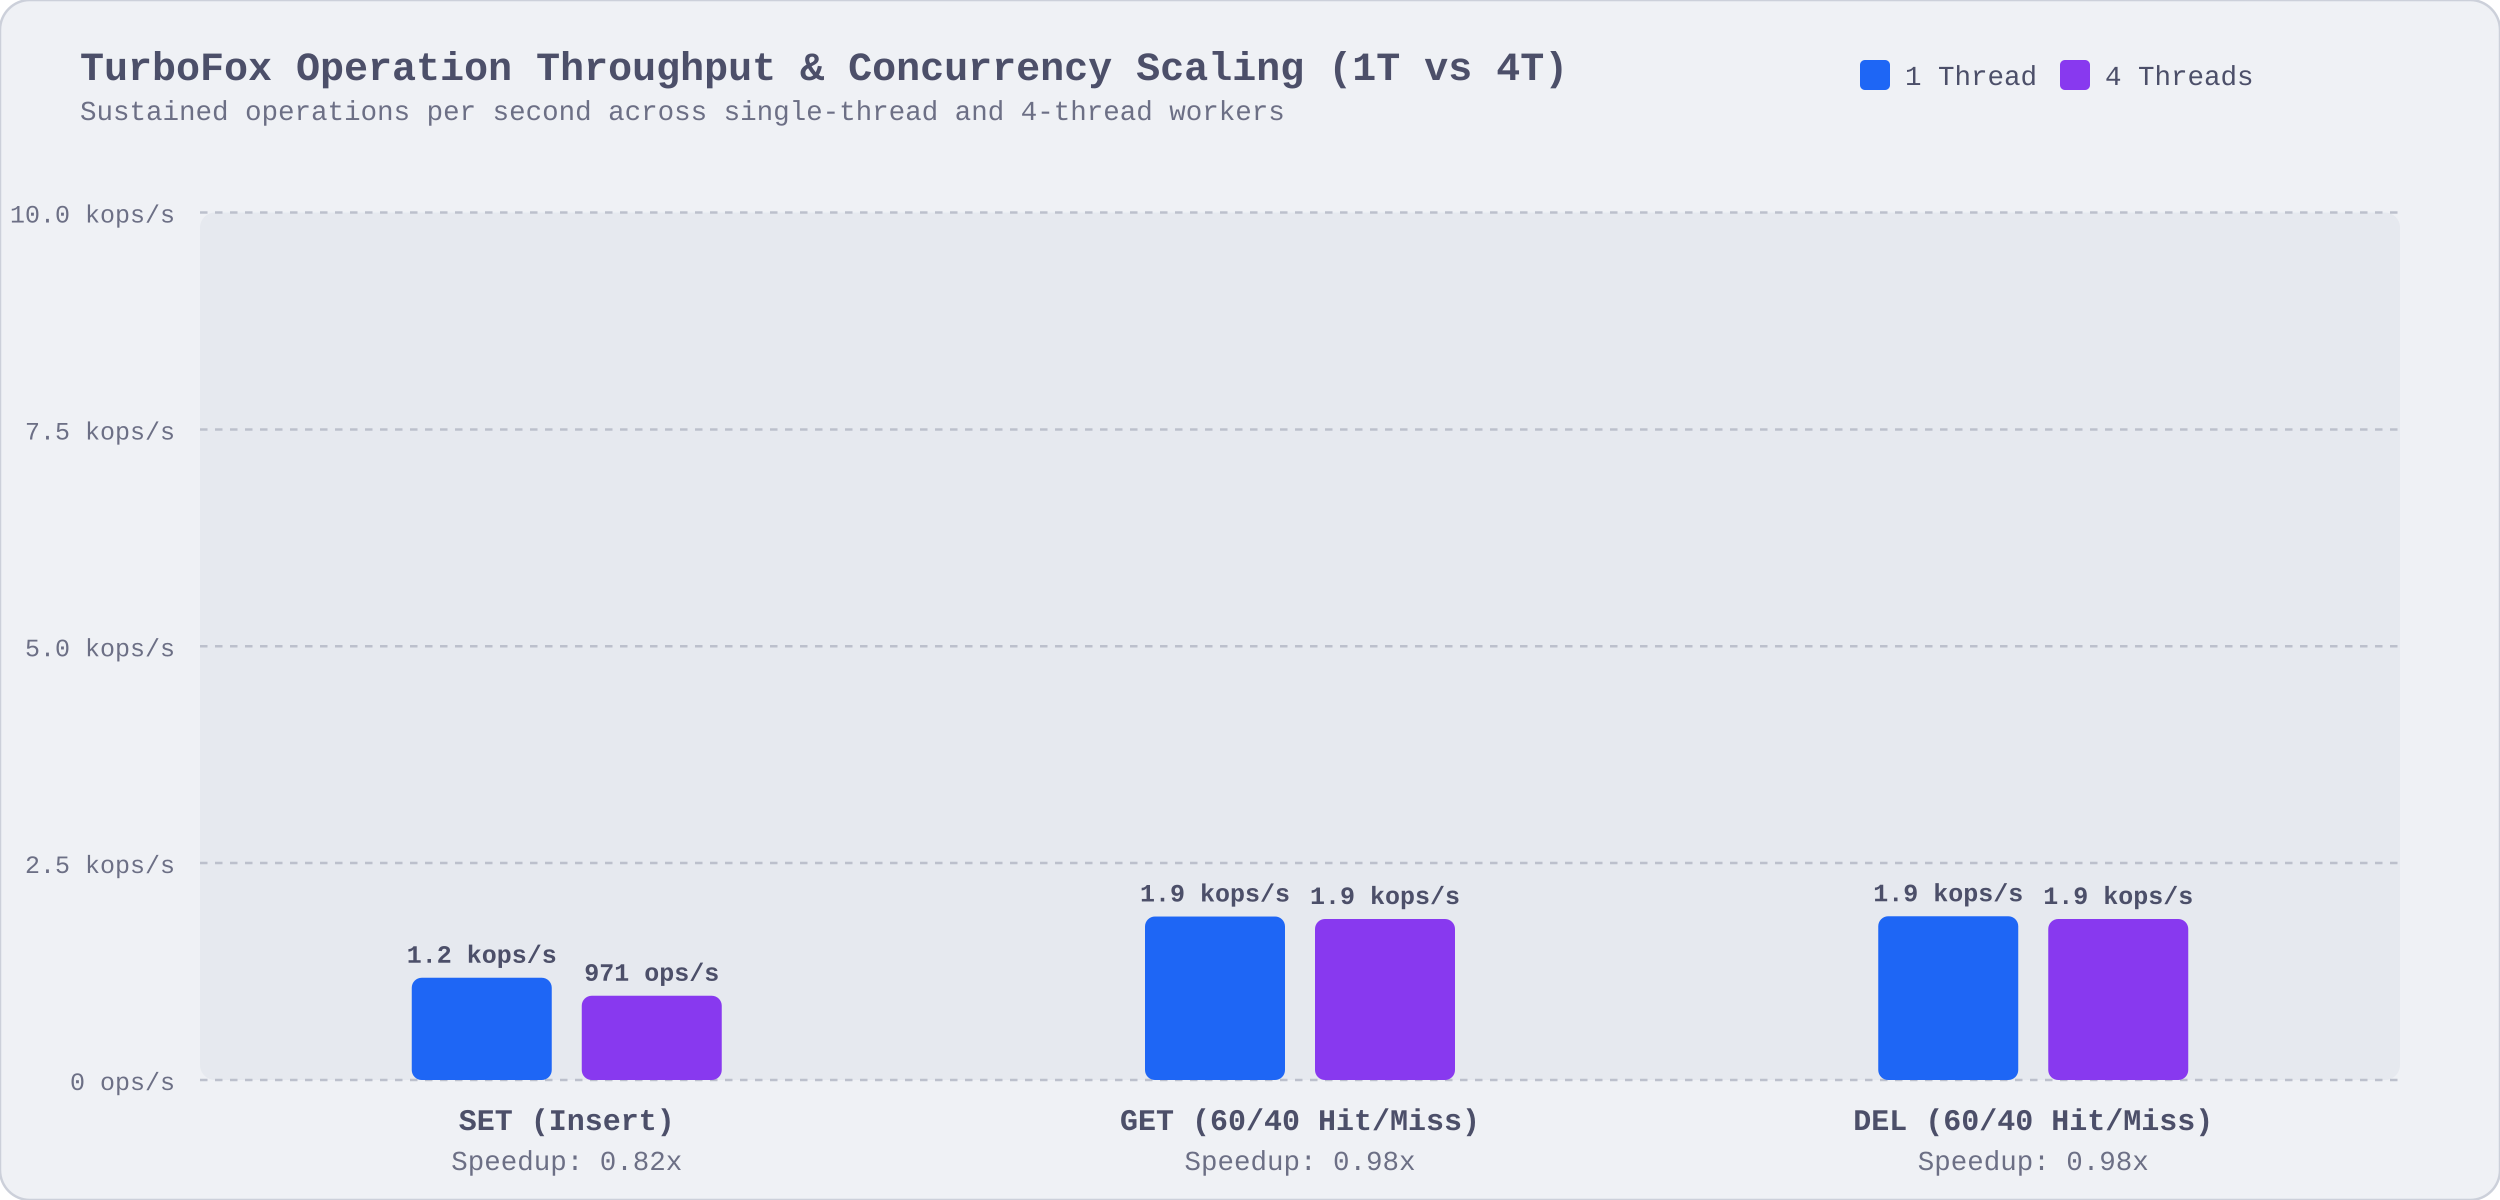
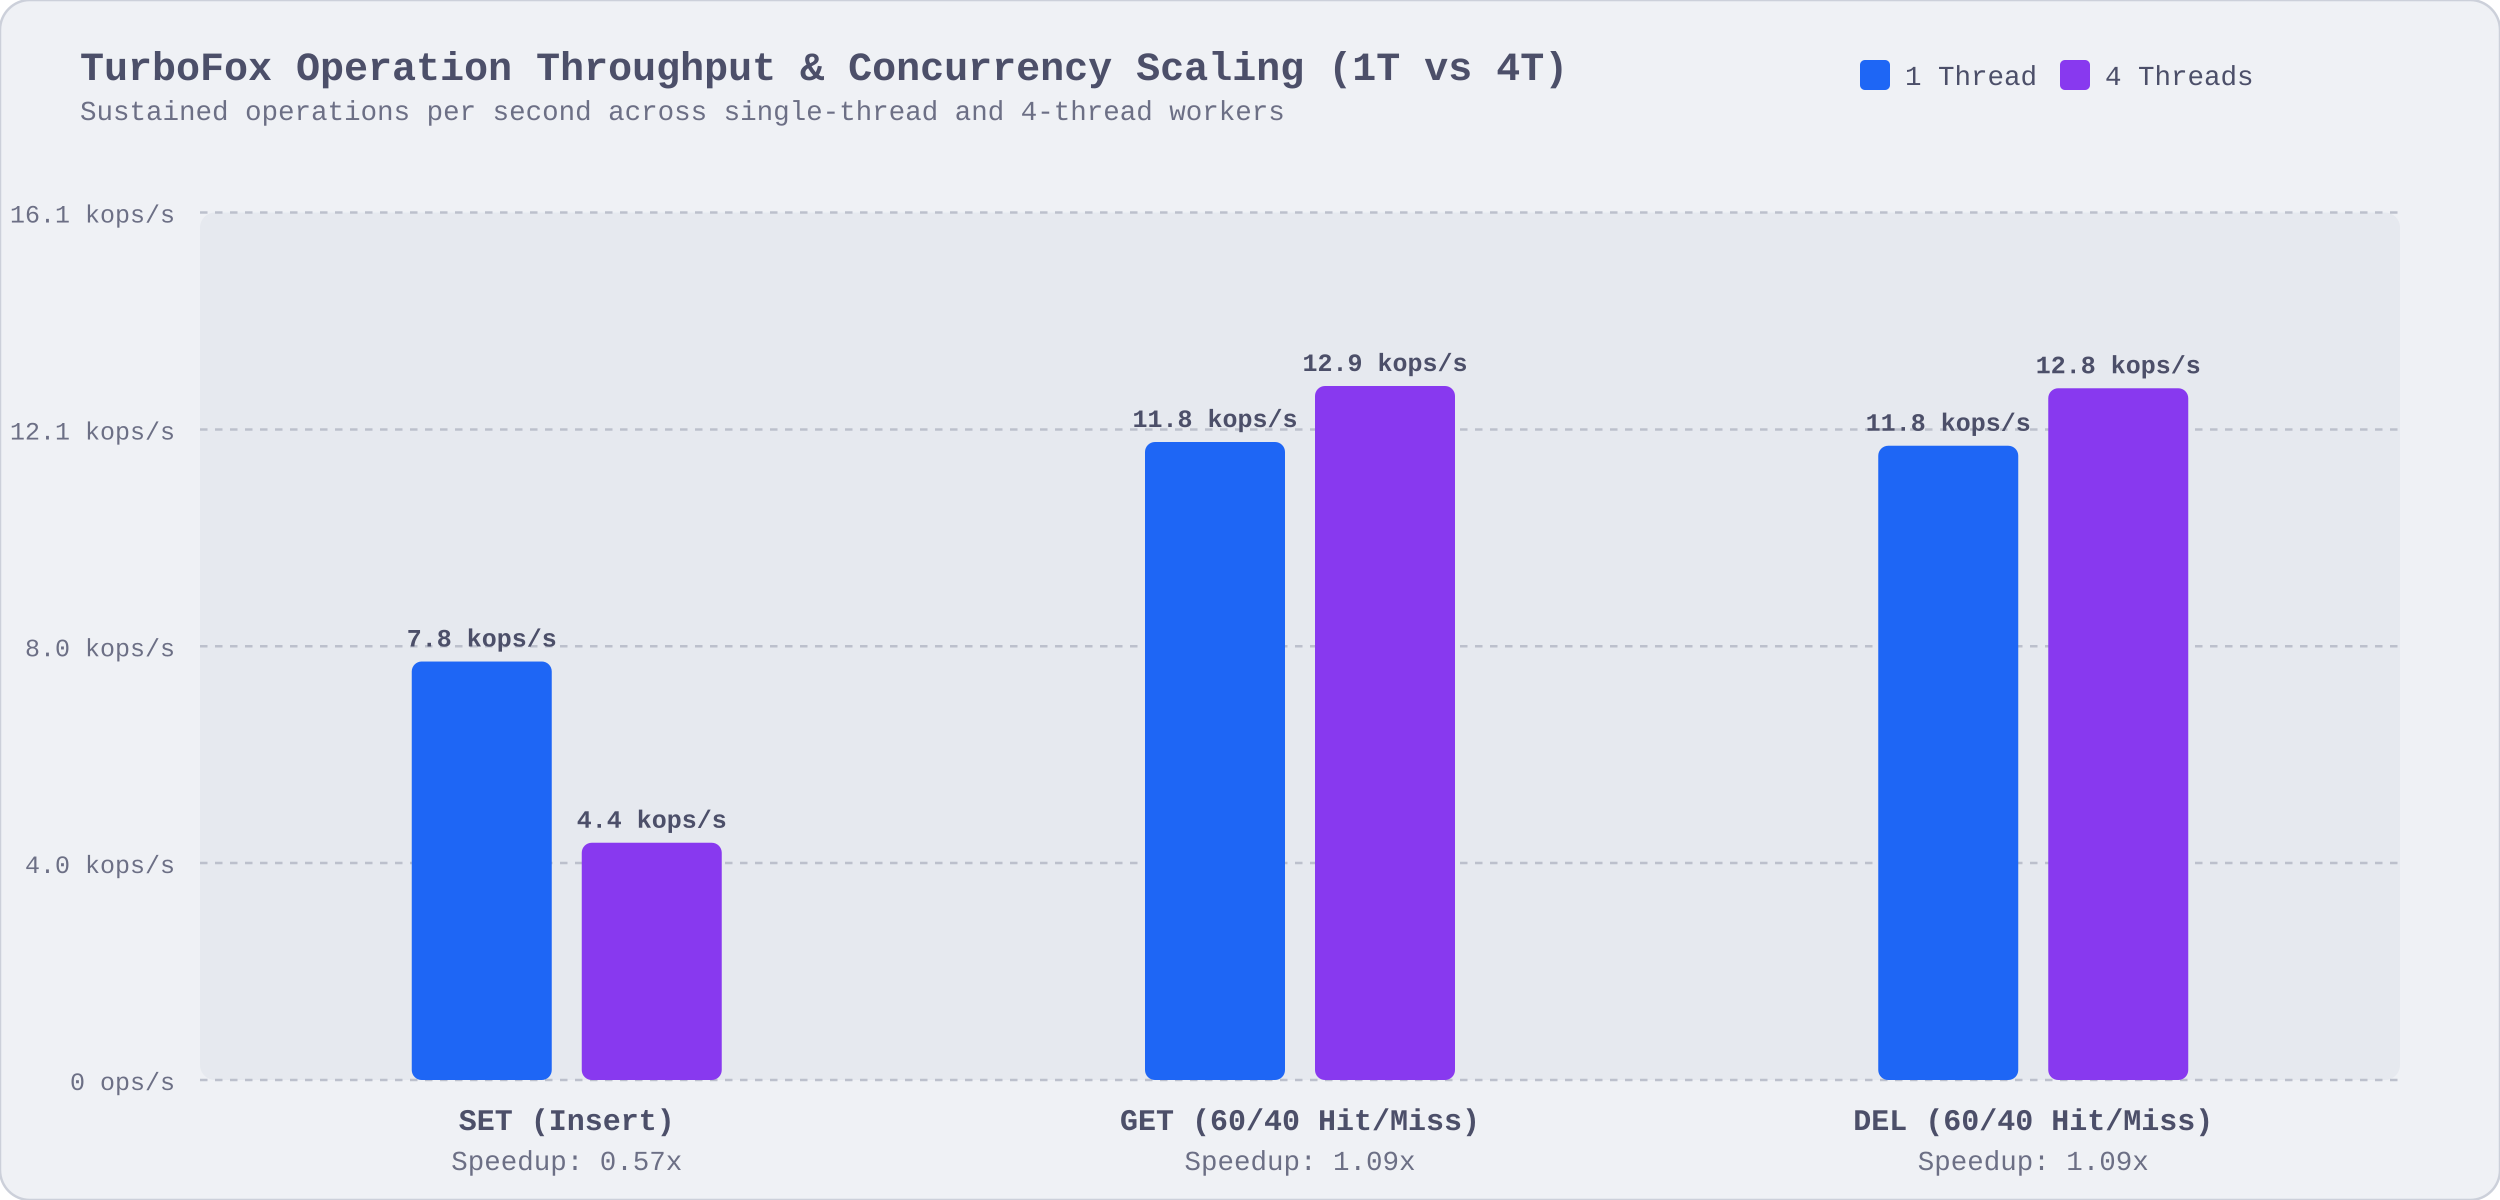
<svg xmlns="http://www.w3.org/2000/svg" viewBox="0 0 1000 480" width="1000" height="480" style="background:#eff1f5; font-family:ui-monospace,'SF Mono',Menlo,Monaco,Consolas,'Liberation Mono',monospace;">
  <rect width="1000" height="480" rx="12" fill="#eff1f5" stroke="#ccd0da" stroke-width="1" />
  <text x="32" y="32" fill="#4c4f69" font-size="16" font-weight="bold">TurboFox Operation Throughput &amp; Concurrency Scaling (1T vs 4T)</text>
  <text x="32" y="48" fill="#6c6f85" font-size="11">Sustained operations per second across single-thread and 4-thread workers</text>
  <rect x="744" y="24" width="12" height="12" rx="2" fill="#1e66f5" />
  <text x="762" y="34" fill="#4c4f69" font-size="11">1 Thread</text>
  <rect x="824" y="24" width="12" height="12" rx="2" fill="#8839ef" />
  <text x="842" y="34" fill="#4c4f69" font-size="11">4 Threads</text>
  <rect x="80" y="85" width="880" height="347" fill="#e6e9ef" rx="6" />
  <line x1="80" y1="432.0" x2="960" y2="432.0" stroke="#bcc0cc" stroke-dasharray="3,3" stroke-width="1" />
  <text x="70" y="436.0" fill="#6c6f85" font-size="10" text-anchor="end">0 ops/s</text>
  <line x1="80" y1="345.2" x2="960" y2="345.2" stroke="#bcc0cc" stroke-dasharray="3,3" stroke-width="1" />
-   <text x="70" y="349.2" fill="#6c6f85" font-size="10" text-anchor="end">2.5 kops/s</text>
+   <text x="70" y="349.2" fill="#6c6f85" font-size="10" text-anchor="end">4.0 kops/s</text>
  <line x1="80" y1="258.5" x2="960" y2="258.5" stroke="#bcc0cc" stroke-dasharray="3,3" stroke-width="1" />
-   <text x="70" y="262.5" fill="#6c6f85" font-size="10" text-anchor="end">5.0 kops/s</text>
+   <text x="70" y="262.5" fill="#6c6f85" font-size="10" text-anchor="end">8.0 kops/s</text>
  <line x1="80" y1="171.8" x2="960" y2="171.8" stroke="#bcc0cc" stroke-dasharray="3,3" stroke-width="1" />
-   <text x="70" y="175.8" fill="#6c6f85" font-size="10" text-anchor="end">7.5 kops/s</text>
+   <text x="70" y="175.8" fill="#6c6f85" font-size="10" text-anchor="end">12.1 kops/s</text>
  <line x1="80" y1="85.0" x2="960" y2="85.0" stroke="#bcc0cc" stroke-dasharray="3,3" stroke-width="1" />
-   <text x="70" y="89.0" fill="#6c6f85" font-size="10" text-anchor="end">10.0 kops/s</text>
-   <rect x="164.7" y="391.1" width="56" height="40.9" rx="4" fill="#1e66f5" />
-   <text x="192.7" y="385.1" fill="#4c4f69" font-size="10" font-weight="bold" text-anchor="middle">1.2 kops/s</text>
-   <rect x="232.7" y="398.3" width="56" height="33.7" rx="4" fill="#8839ef" />
-   <text x="260.7" y="392.3" fill="#4c4f69" font-size="10" font-weight="bold" text-anchor="middle">971 ops/s</text>
+   <text x="70" y="89.0" fill="#6c6f85" font-size="10" text-anchor="end">16.1 kops/s</text>
+   <rect x="164.7" y="264.6" width="56" height="167.4" rx="4" fill="#1e66f5" />
+   <text x="192.7" y="258.6" fill="#4c4f69" font-size="10" font-weight="bold" text-anchor="middle">7.8 kops/s</text>
+   <rect x="232.7" y="337.1" width="56" height="94.9" rx="4" fill="#8839ef" />
+   <text x="260.7" y="331.1" fill="#4c4f69" font-size="10" font-weight="bold" text-anchor="middle">4.4 kops/s</text>
  <text x="226.7" y="452.0" fill="#4c4f69" font-size="12" font-weight="bold" text-anchor="middle">SET (Insert)</text>
-   <text x="226.7" y="468.0" fill="#6c6f85" font-size="11" text-anchor="middle">Speedup: 0.82x</text>
-   <rect x="458.0" y="366.6" width="56" height="65.4" rx="4" fill="#1e66f5" />
-   <text x="486.0" y="360.6" fill="#4c4f69" font-size="10" font-weight="bold" text-anchor="middle">1.9 kops/s</text>
-   <rect x="526.0" y="367.6" width="56" height="64.4" rx="4" fill="#8839ef" />
-   <text x="554.0" y="361.6" fill="#4c4f69" font-size="10" font-weight="bold" text-anchor="middle">1.9 kops/s</text>
+   <text x="226.7" y="468.0" fill="#6c6f85" font-size="11" text-anchor="middle">Speedup: 0.57x</text>
+   <rect x="458.0" y="176.8" width="56" height="255.2" rx="4" fill="#1e66f5" />
+   <text x="486.0" y="170.8" fill="#4c4f69" font-size="10" font-weight="bold" text-anchor="middle">11.8 kops/s</text>
+   <rect x="526.0" y="154.4" width="56" height="277.6" rx="4" fill="#8839ef" />
+   <text x="554.0" y="148.4" fill="#4c4f69" font-size="10" font-weight="bold" text-anchor="middle">12.9 kops/s</text>
  <text x="520.0" y="452.0" fill="#4c4f69" font-size="12" font-weight="bold" text-anchor="middle">GET (60/40 Hit/Miss)</text>
-   <text x="520.0" y="468.0" fill="#6c6f85" font-size="11" text-anchor="middle">Speedup: 0.98x</text>
-   <rect x="751.3" y="366.5" width="56" height="65.5" rx="4" fill="#1e66f5" />
-   <text x="779.3" y="360.5" fill="#4c4f69" font-size="10" font-weight="bold" text-anchor="middle">1.9 kops/s</text>
-   <rect x="819.3" y="367.6" width="56" height="64.4" rx="4" fill="#8839ef" />
-   <text x="847.3" y="361.6" fill="#4c4f69" font-size="10" font-weight="bold" text-anchor="middle">1.9 kops/s</text>
+   <text x="520.0" y="468.0" fill="#6c6f85" font-size="11" text-anchor="middle">Speedup: 1.09x</text>
+   <rect x="751.3" y="178.3" width="56" height="253.7" rx="4" fill="#1e66f5" />
+   <text x="779.3" y="172.3" fill="#4c4f69" font-size="10" font-weight="bold" text-anchor="middle">11.8 kops/s</text>
+   <rect x="819.3" y="155.3" width="56" height="276.7" rx="4" fill="#8839ef" />
+   <text x="847.3" y="149.3" fill="#4c4f69" font-size="10" font-weight="bold" text-anchor="middle">12.8 kops/s</text>
  <text x="813.3" y="452.0" fill="#4c4f69" font-size="12" font-weight="bold" text-anchor="middle">DEL (60/40 Hit/Miss)</text>
-   <text x="813.3" y="468.0" fill="#6c6f85" font-size="11" text-anchor="middle">Speedup: 0.98x</text>
+   <text x="813.3" y="468.0" fill="#6c6f85" font-size="11" text-anchor="middle">Speedup: 1.09x</text>
</svg>
